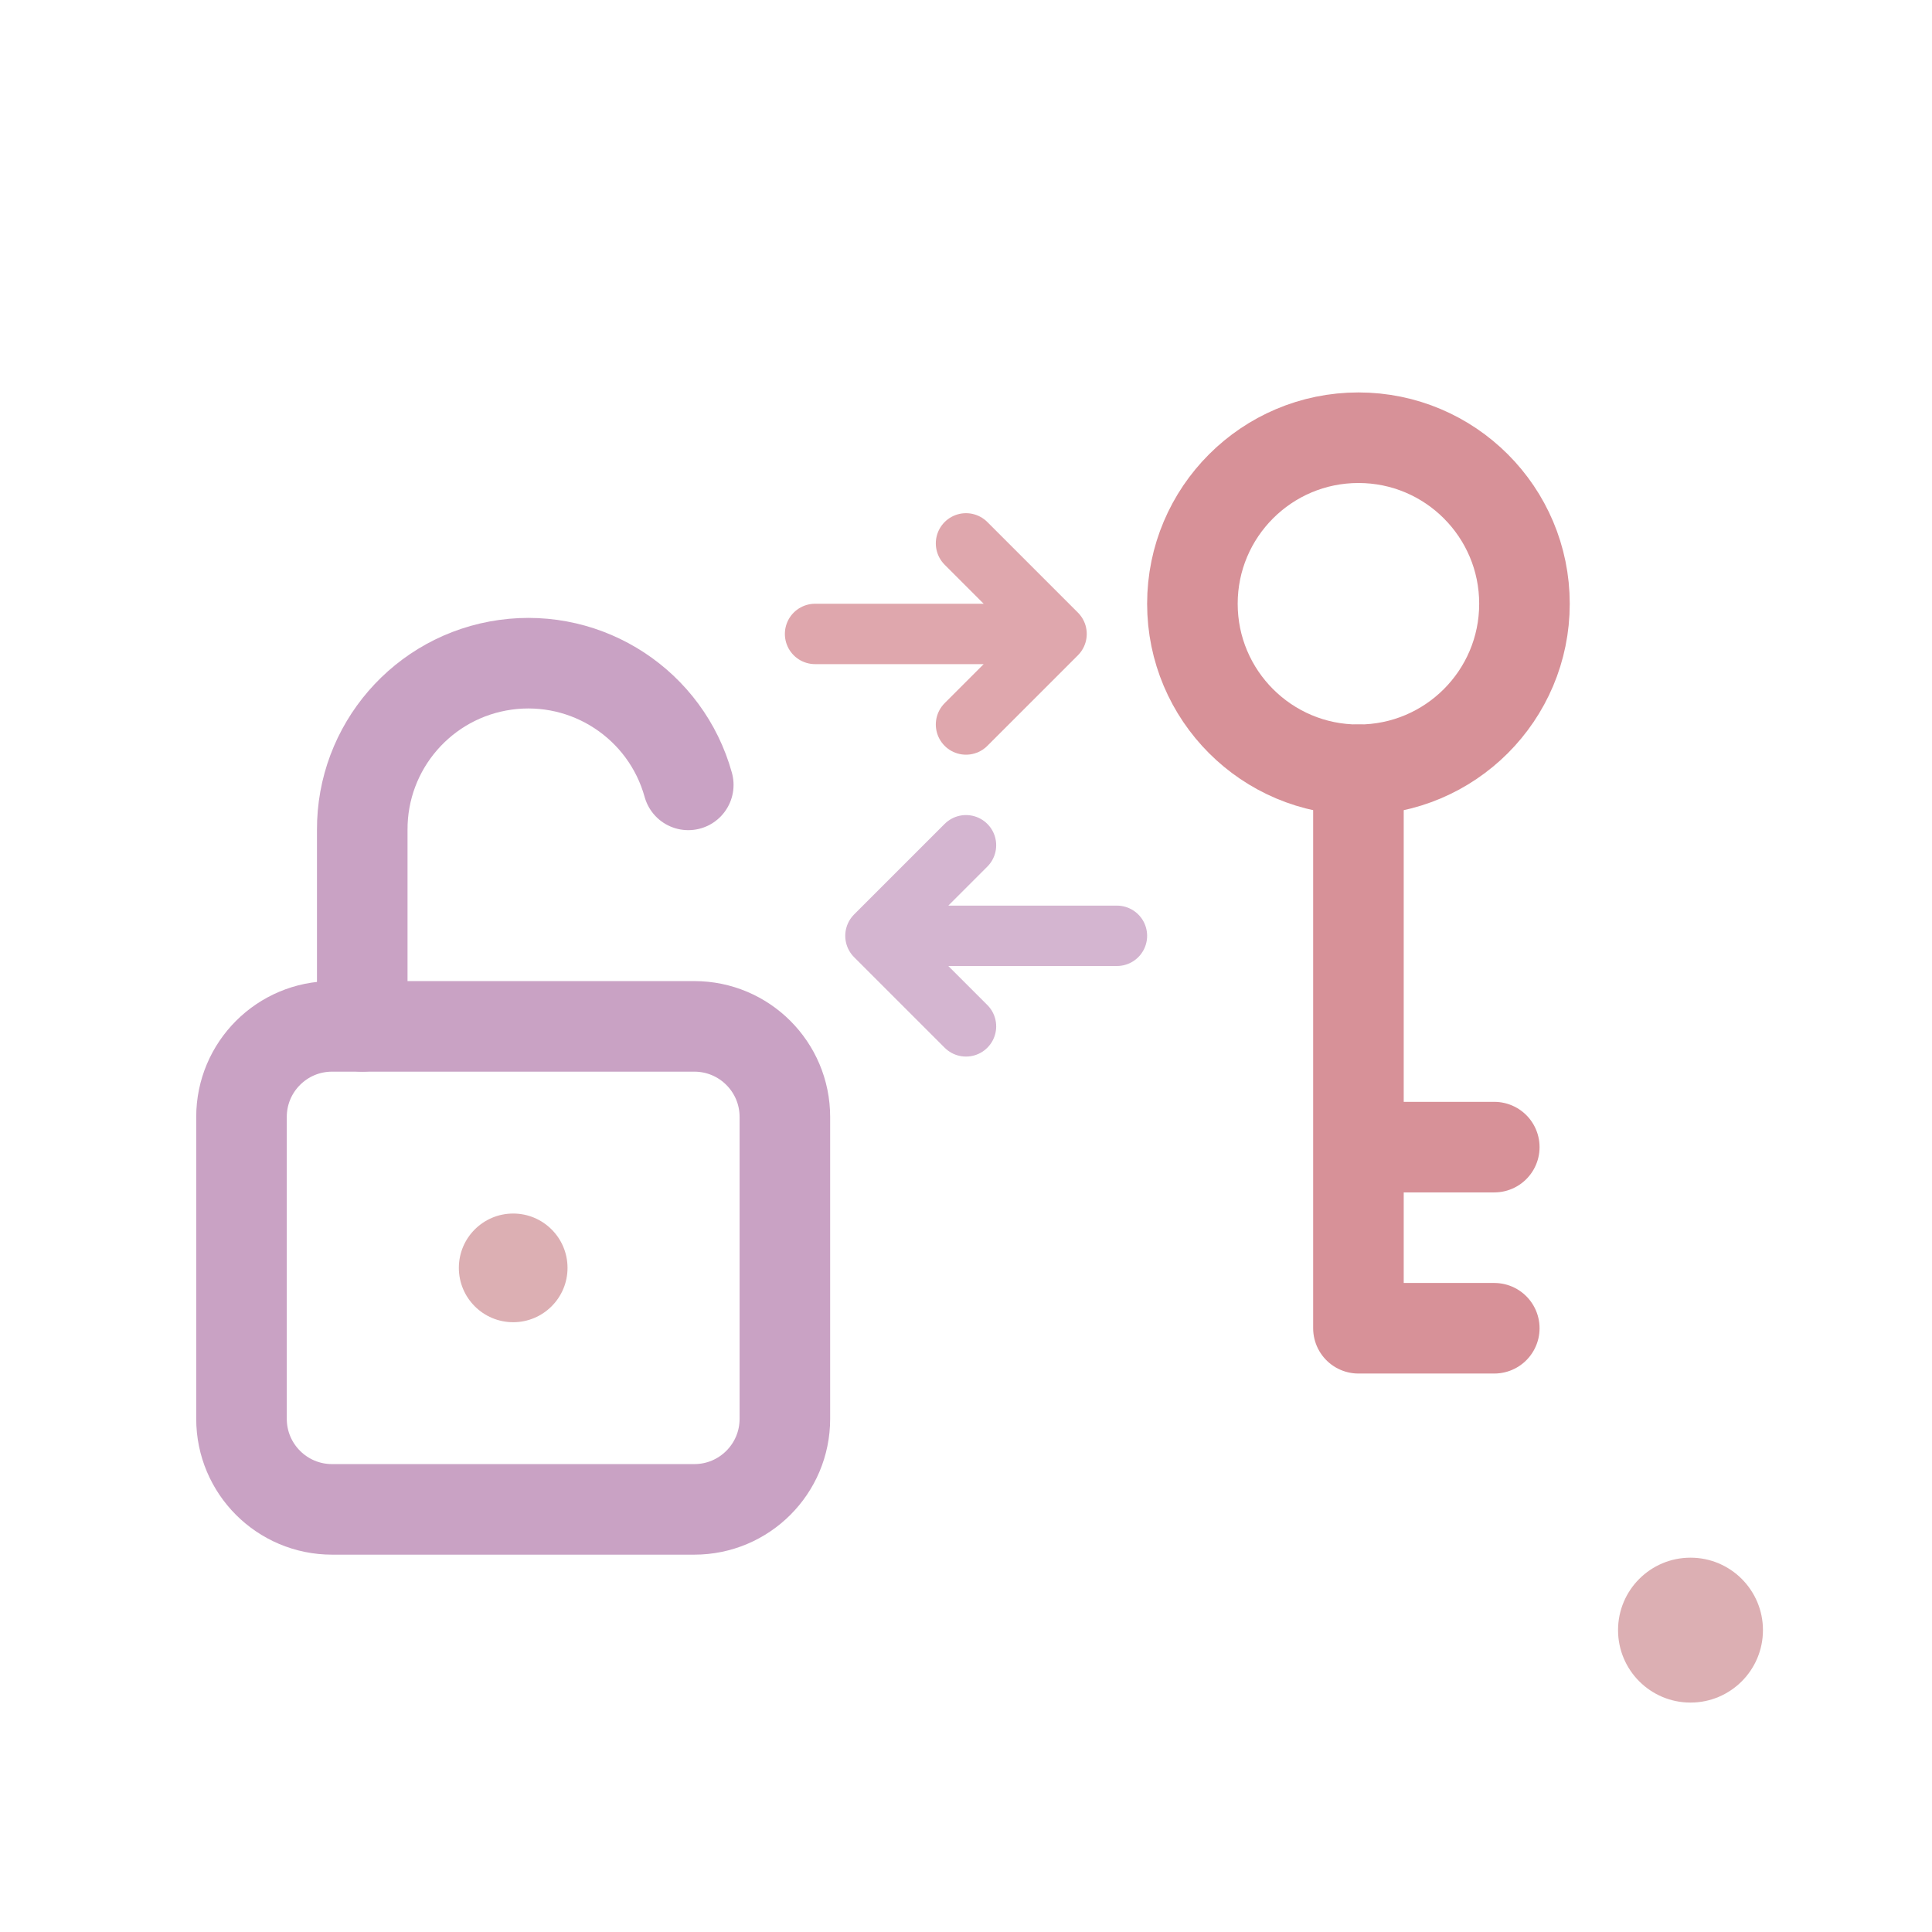
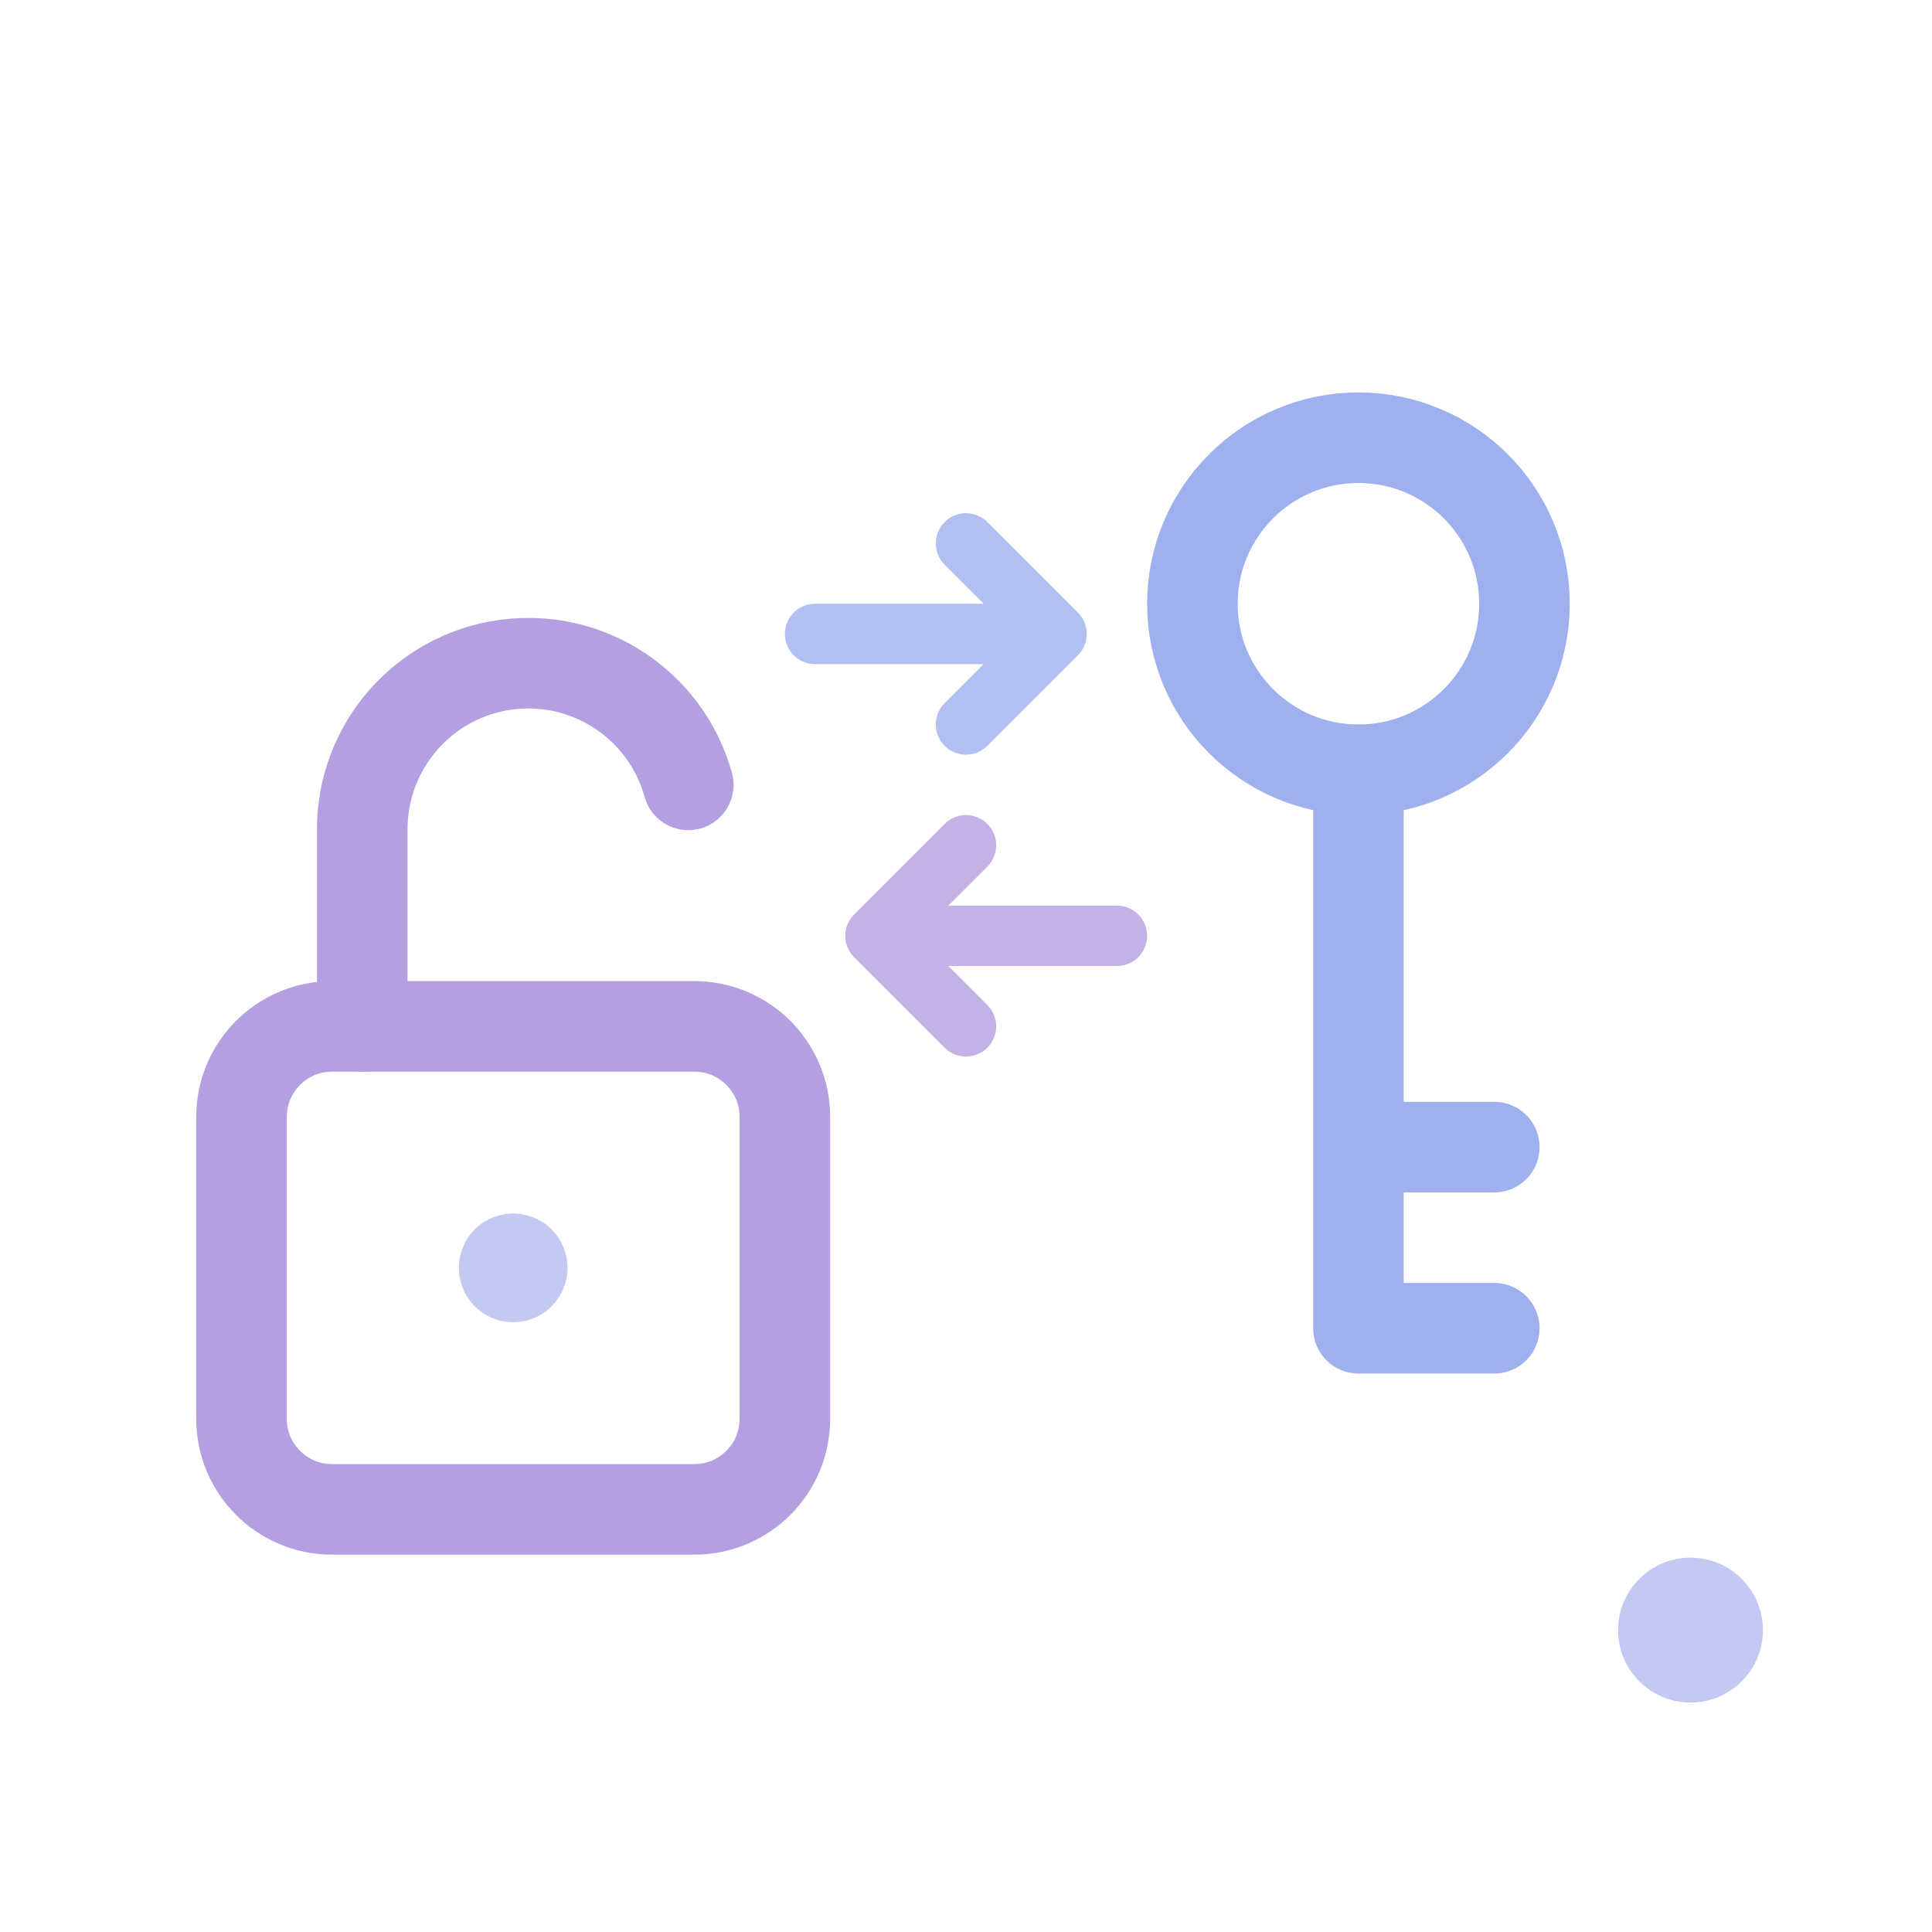
<svg xmlns="http://www.w3.org/2000/svg" viewBox="0 0 64 64" fill="none" stroke-linecap="round" stroke-linejoin="round" role="img" aria-hidden="true">
-   <rect x="8" y="34" width="18" height="16" rx="3" stroke="#c9a2c4" stroke-width="3" />
-   <path d="M12 34v-6.5a5.5 5.5 0 0 1 10.8-1.5" stroke="#c9a2c4" stroke-width="3" />
-   <circle cx="17" cy="42" r="1.8" fill="#dcafb3" />
-   <circle cx="45" cy="20" r="5.5" stroke="#d79198" stroke-width="3" />
-   <path d="M45 25.5V44M45 38h4.5M45 44h4.5" stroke="#d79198" stroke-width="3" />
-   <path d="M27 21h8M32 18l3 3-3 3" stroke="#d79198" stroke-width="2" opacity=".8" />
-   <path d="M37 31h-8M32 28l-3 3 3 3" stroke="#c9a2c4" stroke-width="2" opacity=".8" />
-   <circle cx="56" cy="54" r="2.4" fill="#dcafb3" />
+   <rect x="8" y="34" width="18" height="16" rx="3" stroke="#B49FE0" stroke-width="3" />
+   <path d="M12 34v-6.5a5.5 5.5 0 0 1 10.8-1.5" stroke="#B49FE0" stroke-width="3" />
+   <circle cx="17" cy="42" r="1.8" fill="#C3C9F2" />
+   <circle cx="45" cy="20" r="5.5" stroke="#9FB0EE" stroke-width="3" />
+   <path d="M45 25.5V44M45 38h4.5M45 44h4.5" stroke="#9FB0EE" stroke-width="3" />
+   <path d="M27 21h8M32 18l3 3-3 3" stroke="#9FB0EE" stroke-width="2" opacity=".8" />
+   <path d="M37 31h-8M32 28l-3 3 3 3" stroke="#B49FE0" stroke-width="2" opacity=".8" />
+   <circle cx="56" cy="54" r="2.4" fill="#C3C9F2" />
</svg>
